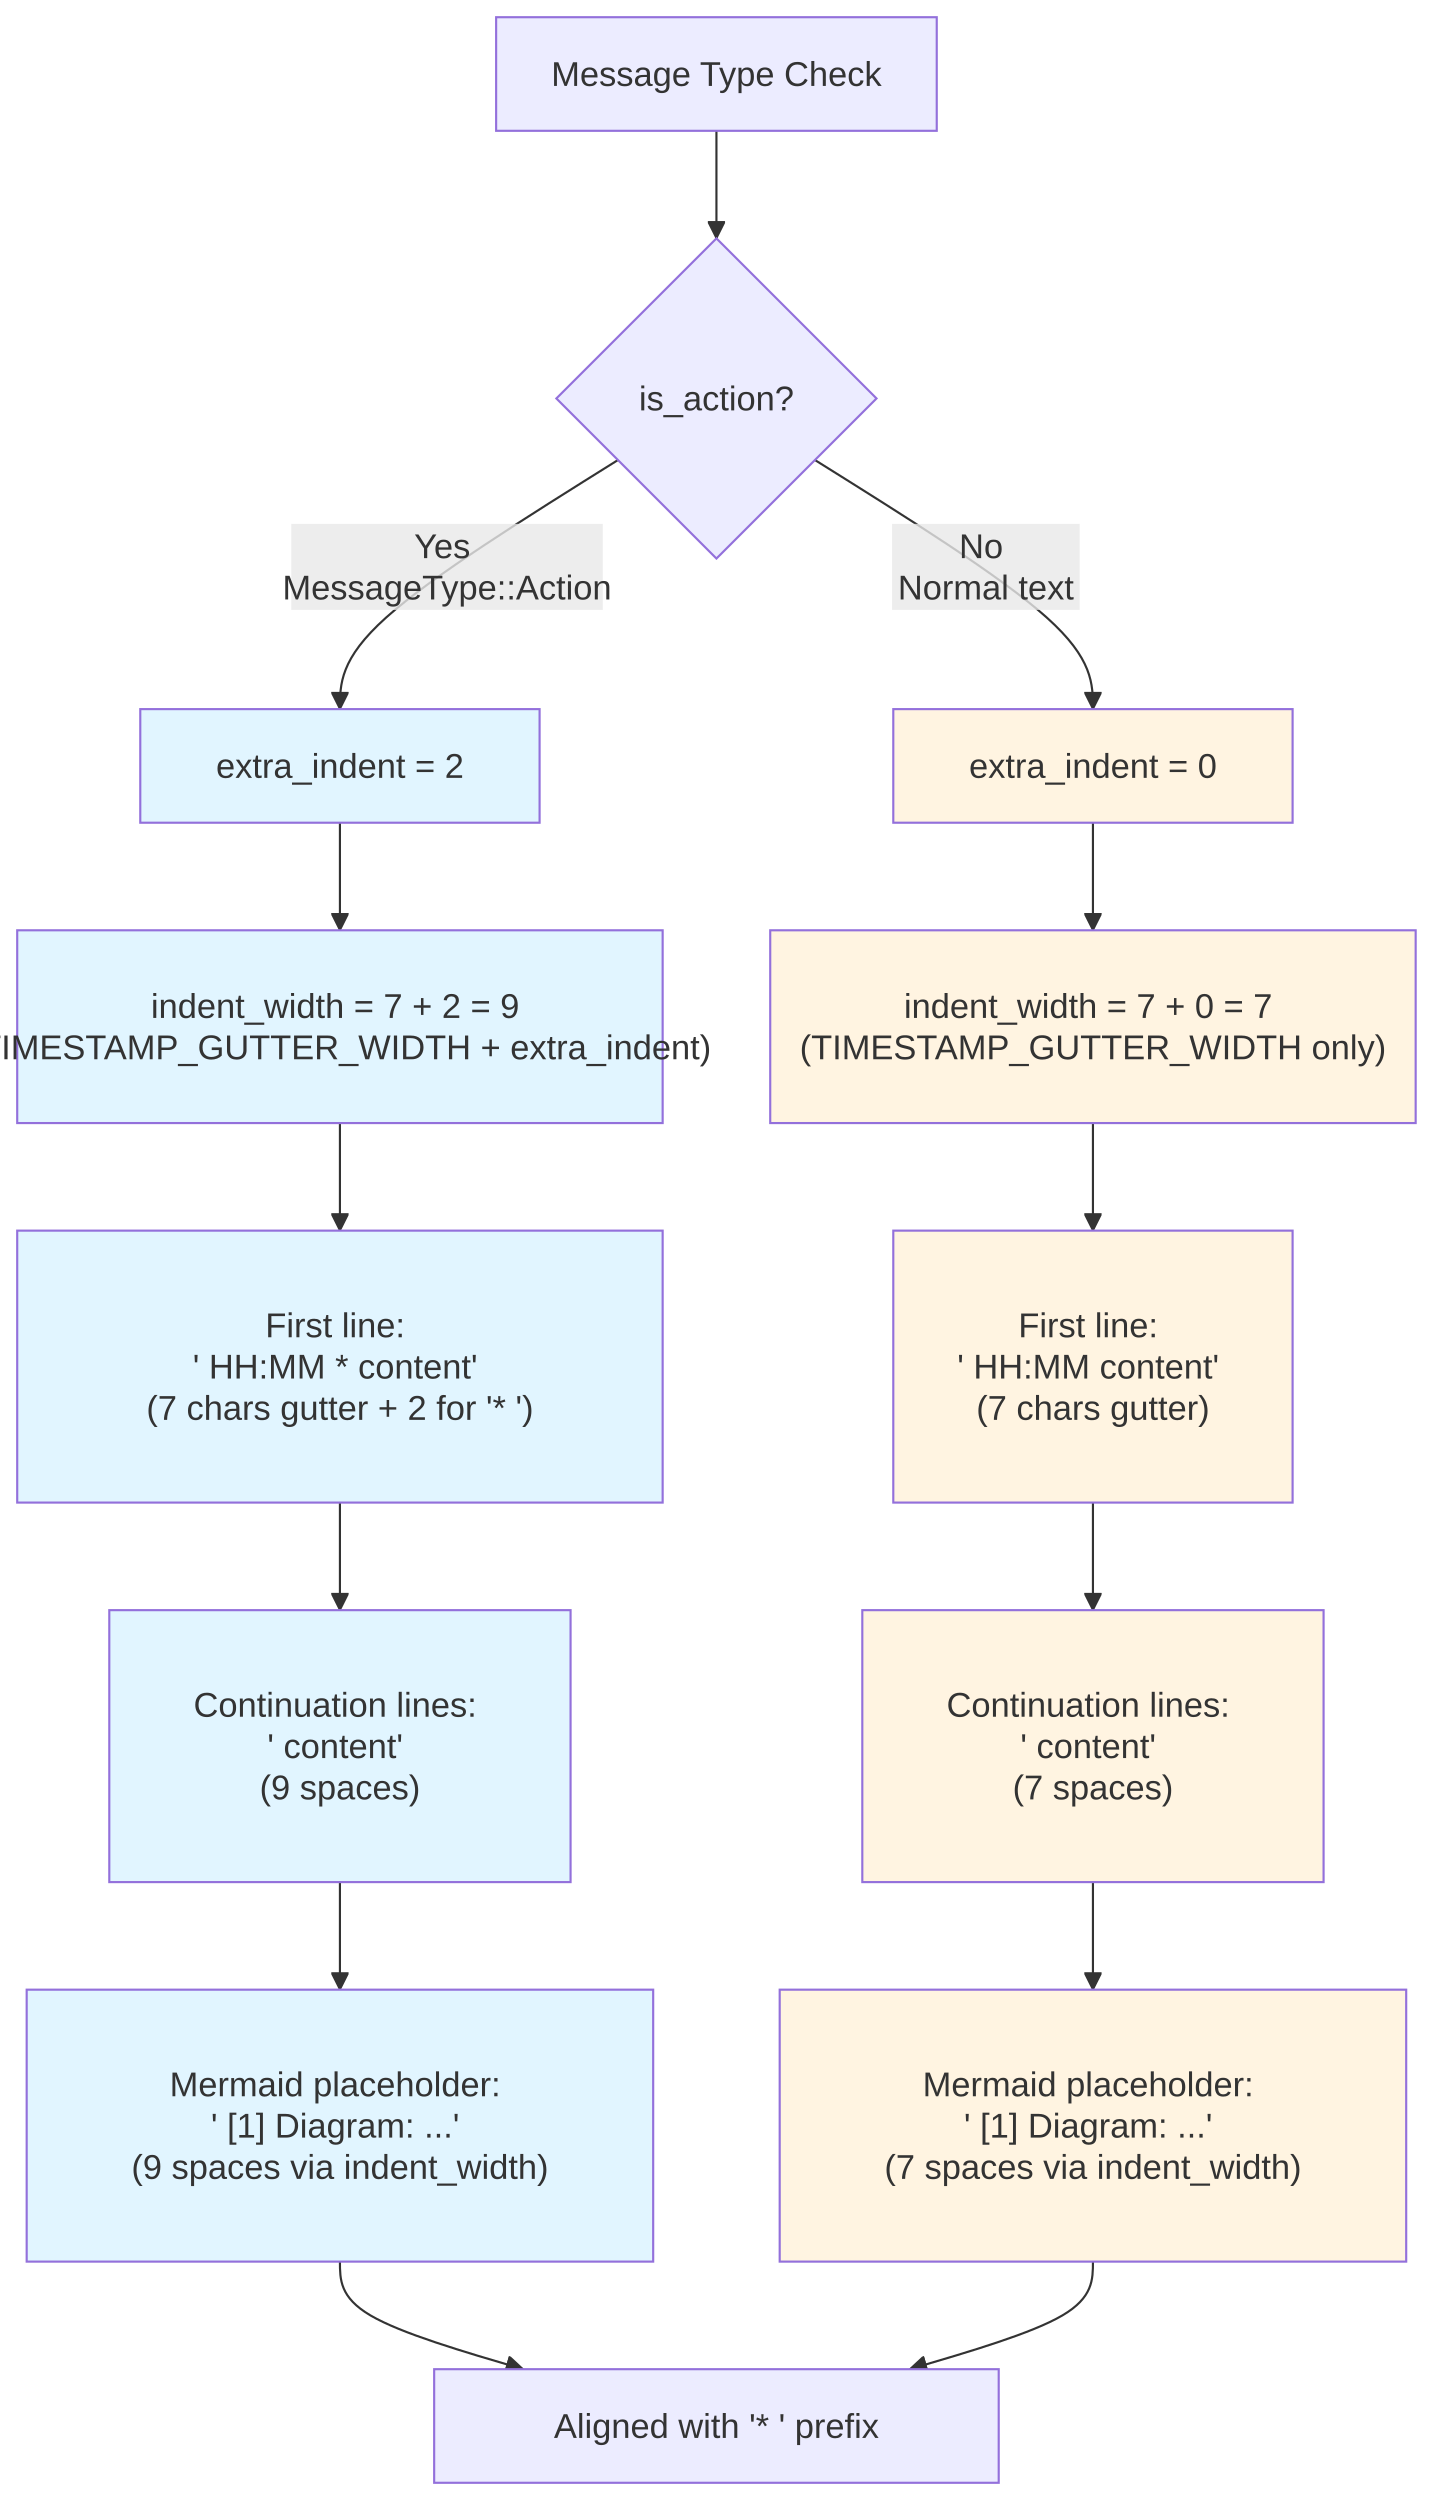
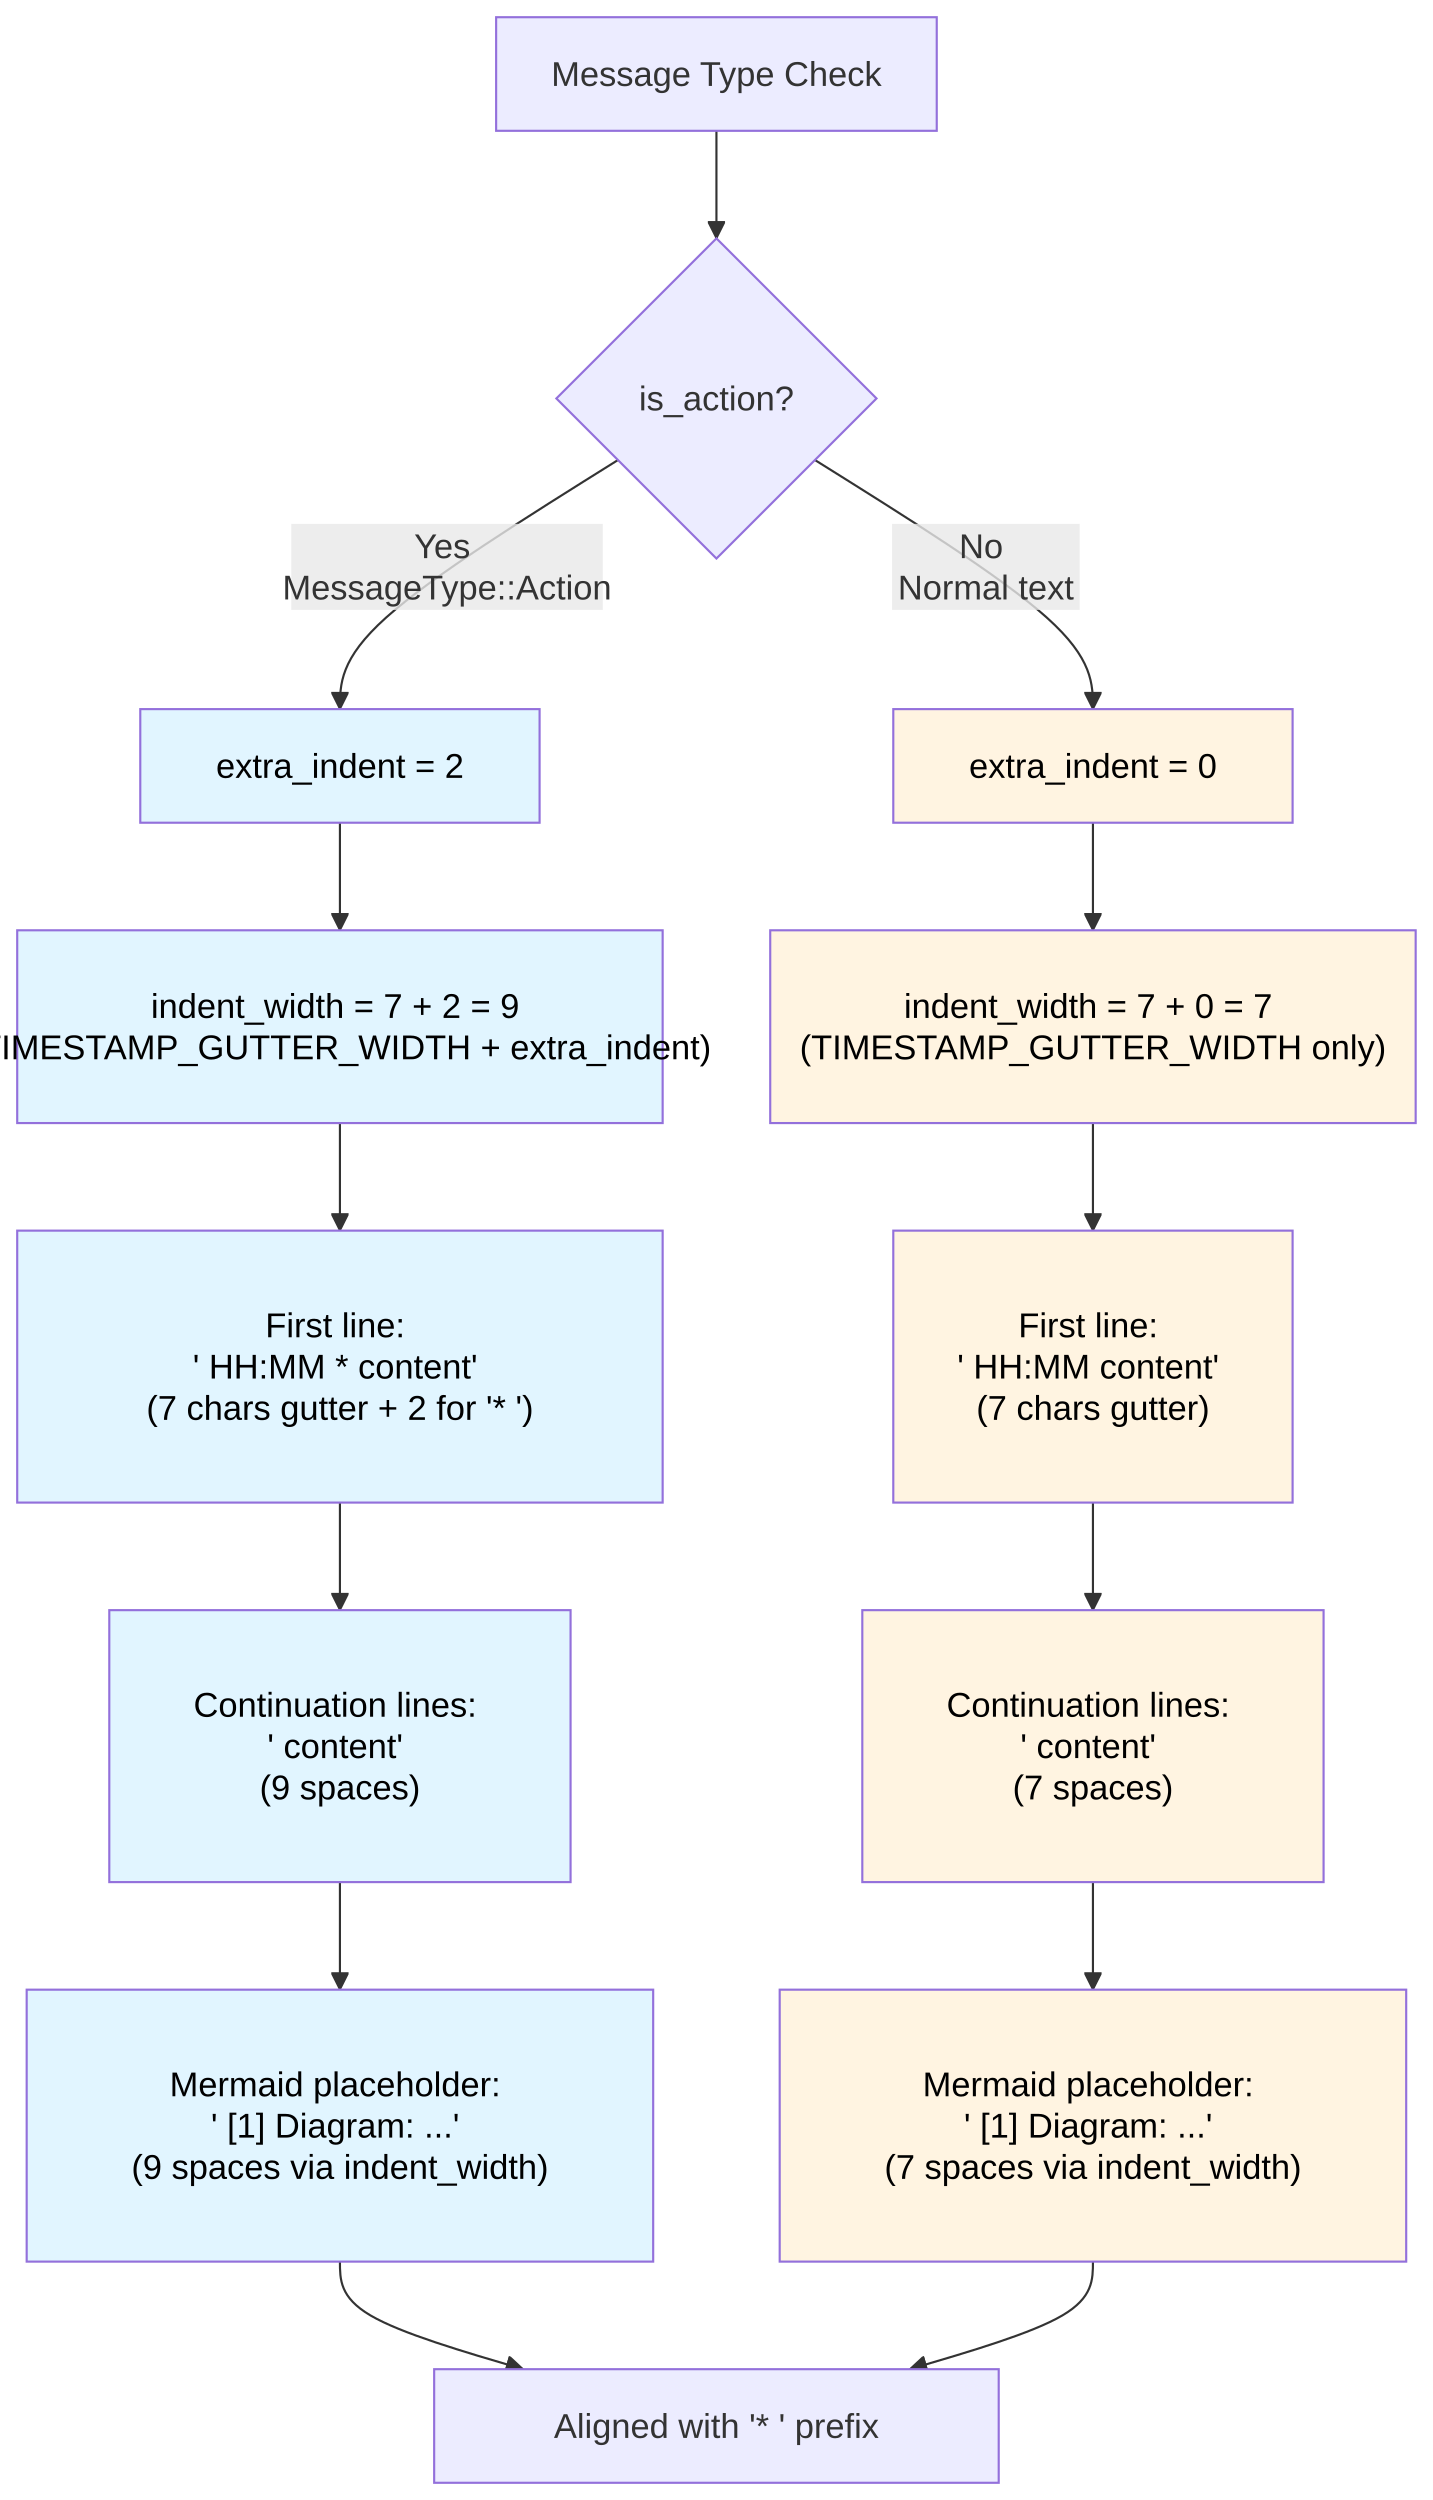
<svg xmlns="http://www.w3.org/2000/svg" width="666" height="1162" viewBox="-8 -8 666 1162" class="mermaid">
  <style>

.mermaid {
  font-family: trebuchet ms, verdana, arial, sans-serif;
  font-size: 16px;
}

.node rect,
.node polygon,
.node circle,
.node ellipse,
.node path {
  fill: #ECECFF;
  stroke: #9370DB;
  stroke-width: 1px;
}

.node line {
  stroke: #9370DB;
  stroke-width: 1px;
}

.node .label {
  fill: #333333;
}

.node text {
  fill: #333333;
  font-family: trebuchet ms, verdana, arial, sans-serif;
  font-size: 16px;
}

.edge-path {
  fill: none;
  stroke: #333333;
  stroke-width: 1px;
}

.edge-label {
  fill: #333333;
  font-family: trebuchet ms, verdana, arial, sans-serif;
}

.edge-label-bg {
  fill: rgba(232, 232, 232, 0.8);
}

.subgraph {
  fill: #ffffde;
  stroke: #aaaa33;
  stroke-width: 1px;
}

.subgraph-title {
  fill: #333333;
  font-weight: bold;
}

.cluster rect {
  fill: #ffffde;
  stroke: #aaaa33;
  stroke-width: 1px;
  rx: 5px;
  ry: 5px;
}

.cluster-label {
  fill: #333333;
  font-family: trebuchet ms, verdana, arial, sans-serif;
  font-size: 16px;
  font-weight: bold;
}

marker path {
  fill: #333333;
  stroke: #333333;
}

  </style>
  <defs>
    <marker id="arrow_point" viewBox="0 0 10 10" refX="10" refY="5" markerWidth="8" markerHeight="8" orient="auto" markerUnits="userSpaceOnUse">
      <path d="M 0 0 L 10 5 L 0 10 z" />
    </marker>
    <marker id="arrow_point_start" viewBox="0 0 10 10" refX="4.5" refY="5" markerWidth="8" markerHeight="8" orient="auto" markerUnits="userSpaceOnUse">
      <path d="M 0 5 L 10 10 L 10 0 z" />
    </marker>
    <marker id="arrow_cross" viewBox="0 0 11 11" refX="12" refY="5.2" markerWidth="11" markerHeight="11" orient="auto" markerUnits="userSpaceOnUse">
-       <path d="M 1 1 L 10 10 M 10 1 L 1 10" stroke-width="2" fill="none" />
+       <path d="M 1 1 L 10 10 M 10 1 L 1 10" fill="none" stroke-width="2" />
    </marker>
    <marker id="arrow_cross_start" viewBox="0 0 11 11" refX="-1" refY="5.2" markerWidth="11" markerHeight="11" orient="auto" markerUnits="userSpaceOnUse">
      <path d="M 1 1 L 10 10 M 10 1 L 1 10" fill="none" stroke-width="2" />
    </marker>
    <marker id="arrow_circle" viewBox="0 0 10 10" refX="11" refY="5" markerWidth="11" markerHeight="11" orient="auto" markerUnits="userSpaceOnUse">
      <circle cx="5" cy="5" r="5" />
    </marker>
    <marker id="arrow_circle_start" viewBox="0 0 10 10" refX="-1" refY="5" markerWidth="11" markerHeight="11" orient="auto" markerUnits="userSpaceOnUse">
      <circle cx="5" cy="5" r="5" />
    </marker>
  </defs>
  <g class="root">
    <g class="clusters">

    </g>
    <g class="edgePaths">
      <g class="edge" id="edge-L-Start-IsAction-0">
-         <path d="M 325.00 52.80 C 325.00 61.13, 325.00 69.47, 325.00 77.80 C 325.00 86.13, 325.00 94.47, 325.00 102.80" class="edge-path" marker-end="url(#arrow_point)" fill="none" stroke-width="1" />
+         <path d="M 325.00 52.80 C 325.00 61.13, 325.00 69.47, 325.00 77.80 C 325.00 86.13, 325.00 94.47, 325.00 102.80" class="edge-path" stroke-width="1" marker-end="url(#arrow_point)" fill="none" />
      </g>
      <g class="edge" id="edge-L-IsAction-ActionPath-0">
        <path d="M 279.22 205.82 C 236.15 232.75, 193.07 259.67, 171.54 278.97 C 150.00 298.27, 150.00 309.93, 150.00 321.60" class="edge-path" stroke-width="1" fill="none" marker-end="url(#arrow_point)" />
      </g>
      <g class="edge" id="edge-L-IsAction-NormalPath-0">
-         <path d="M 370.78 205.82 C 413.85 232.75, 456.93 259.67, 478.46 278.97 C 500.00 298.27, 500.00 309.93, 500.00 321.60" class="edge-path" marker-end="url(#arrow_point)" stroke-width="1" fill="none" />
+         <path d="M 370.78 205.82 C 413.85 232.75, 456.93 259.67, 478.46 278.97 C 500.00 298.27, 500.00 309.93, 500.00 321.60" class="edge-path" stroke-width="1" fill="none" marker-end="url(#arrow_point)" />
      </g>
      <g class="edge" id="edge-L-ActionPath-ActionIndent-0">
-         <path d="M 150.00 374.40 C 150.00 382.73, 150.00 391.07, 150.00 399.40 C 150.00 407.73, 150.00 416.07, 150.00 424.40" class="edge-path" stroke-width="1" fill="none" marker-end="url(#arrow_point)" />
+         <path d="M 150.00 374.40 C 150.00 382.73, 150.00 391.07, 150.00 399.40 C 150.00 407.73, 150.00 416.07, 150.00 424.40" class="edge-path" marker-end="url(#arrow_point)" fill="none" stroke-width="1" />
      </g>
      <g class="edge" id="edge-L-NormalPath-NormalIndent-0">
-         <path d="M 500.00 374.40 C 500.00 382.73, 500.00 391.07, 500.00 399.40 C 500.00 407.73, 500.00 416.07, 500.00 424.40" class="edge-path" stroke-width="1" marker-end="url(#arrow_point)" fill="none" />
+         <path d="M 500.00 374.40 C 500.00 382.73, 500.00 391.07, 500.00 399.40 C 500.00 407.73, 500.00 416.07, 500.00 424.40" class="edge-path" stroke-width="1" fill="none" marker-end="url(#arrow_point)" />
      </g>
      <g class="edge" id="edge-L-ActionIndent-ActionFirst-0">
-         <path d="M 150.00 514.00 C 150.00 522.33, 150.00 530.67, 150.00 539.00 C 150.00 547.33, 150.00 555.67, 150.00 564.00" class="edge-path" marker-end="url(#arrow_point)" fill="none" stroke-width="1" />
+         <path d="M 150.00 514.00 C 150.00 522.33, 150.00 530.67, 150.00 539.00 C 150.00 547.33, 150.00 555.67, 150.00 564.00" class="edge-path" fill="none" stroke-width="1" marker-end="url(#arrow_point)" />
      </g>
      <g class="edge" id="edge-L-NormalIndent-NormalFirst-0">
-         <path d="M 500.00 514.00 C 500.00 522.33, 500.00 530.67, 500.00 539.00 C 500.00 547.33, 500.00 555.67, 500.00 564.00" class="edge-path" fill="none" marker-end="url(#arrow_point)" stroke-width="1" />
+         <path d="M 500.00 514.00 C 500.00 522.33, 500.00 530.67, 500.00 539.00 C 500.00 547.33, 500.00 555.67, 500.00 564.00" class="edge-path" fill="none" stroke-width="1" marker-end="url(#arrow_point)" />
      </g>
      <g class="edge" id="edge-L-ActionFirst-ActionCont-0">
-         <path d="M 150.00 690.40 C 150.00 698.73, 150.00 707.07, 150.00 715.40 C 150.00 723.73, 150.00 732.07, 150.00 740.40" class="edge-path" stroke-width="1" marker-end="url(#arrow_point)" fill="none" />
+         <path d="M 150.00 690.40 C 150.00 698.73, 150.00 707.07, 150.00 715.40 C 150.00 723.73, 150.00 732.07, 150.00 740.40" class="edge-path" stroke-width="1" fill="none" marker-end="url(#arrow_point)" />
      </g>
      <g class="edge" id="edge-L-NormalFirst-NormalCont-0">
-         <path d="M 500.00 690.40 C 500.00 698.73, 500.00 707.07, 500.00 715.40 C 500.00 723.73, 500.00 732.07, 500.00 740.40" class="edge-path" fill="none" stroke-width="1" marker-end="url(#arrow_point)" />
+         <path d="M 500.00 690.40 C 500.00 698.73, 500.00 707.07, 500.00 715.40 C 500.00 723.73, 500.00 732.07, 500.00 740.40" class="edge-path" marker-end="url(#arrow_point)" fill="none" stroke-width="1" />
      </g>
      <g class="edge" id="edge-L-ActionCont-ActionMermaid-0">
-         <path d="M 150.00 866.80 C 150.00 875.13, 150.00 883.47, 150.00 891.80 C 150.00 900.13, 150.00 908.47, 150.00 916.80" class="edge-path" fill="none" marker-end="url(#arrow_point)" stroke-width="1" />
+         <path d="M 150.00 866.80 C 150.00 875.13, 150.00 883.47, 150.00 891.80 C 150.00 900.13, 150.00 908.47, 150.00 916.80" class="edge-path" fill="none" stroke-width="1" marker-end="url(#arrow_point)" />
      </g>
      <g class="edge" id="edge-L-NormalCont-NormalMermaid-0">
        <path d="M 500.00 866.80 C 500.00 875.13, 500.00 883.47, 500.00 891.80 C 500.00 900.13, 500.00 908.47, 500.00 916.80" class="edge-path" stroke-width="1" marker-end="url(#arrow_point)" fill="none" />
      </g>
      <g class="edge" id="edge-L-ActionMermaid-Result-0">
-         <path d="M 150.00 1043.20 C 150.00 1051.53, 150.00 1059.87, 164.19 1068.20 C 178.37 1076.53, 206.74 1084.87, 235.12 1093.20" class="edge-path" marker-end="url(#arrow_point)" stroke-width="1" fill="none" />
+         <path d="M 150.00 1043.20 C 150.00 1051.53, 150.00 1059.87, 164.19 1068.20 C 178.37 1076.53, 206.74 1084.87, 235.12 1093.20" class="edge-path" fill="none" stroke-width="1" marker-end="url(#arrow_point)" />
      </g>
      <g class="edge" id="edge-L-NormalMermaid-Result-0">
-         <path d="M 500.00 1043.20 C 500.00 1051.53, 500.00 1059.87, 485.81 1068.20 C 471.63 1076.53, 443.26 1084.87, 414.88 1093.20" class="edge-path" marker-end="url(#arrow_point)" fill="none" stroke-width="1" />
+         <path d="M 500.00 1043.20 C 500.00 1051.53, 500.00 1059.87, 485.81 1068.20 C 471.63 1076.53, 443.26 1084.87, 414.88 1093.20" class="edge-path" fill="none" stroke-width="1" marker-end="url(#arrow_point)" />
      </g>
    </g>
    <g class="edgeLabels">
      <g class="edgeLabel" id="edge-label-L-IsAction-ActionPath-0">
        <rect x="127.371" y="235.486" width="144.8" height="40" class="edge-label-bg" />
-         <text x="199.771" y="255.486" class="edge-label" text-anchor="middle" dominant-baseline="central">
+         <text x="199.771" y="255.486" class="edge-label" dominant-baseline="central" text-anchor="middle">
          <tspan x="199.771" y="255.486" dy="-0.6em">Yes</tspan>
          <tspan x="199.771" dy="1.2em">MessageType::Action</tspan>
        </text>
      </g>
      <g class="edgeLabel" id="edge-label-L-IsAction-NormalPath-0">
        <rect x="406.629" y="235.486" width="87.2" height="40" class="edge-label-bg" />
        <text x="450.229" y="255.486" class="edge-label" text-anchor="middle" dominant-baseline="central">
          <tspan x="450.229" y="255.486" dy="-0.6em">No</tspan>
          <tspan x="450.229" dy="1.2em">Normal text</tspan>
        </text>
      </g>
    </g>
    <g class="nodes">
      <g class="node" id="node-ActionCont">
        <rect x="42.8" y="740.4" width="214.4" height="126.4" style="fill:#e1f5ff !important" />
-         <text x="150" y="803.6" class="label" dominant-baseline="central" text-anchor="middle">
+         <text x="150" y="803.6" class="label" dominant-baseline="central" text-anchor="middle" style="fill: #000000">
          <tspan x="150" y="803.6" dy="-1.2em">Continuation lines:</tspan>
          <tspan x="150" dy="1.2em">'         content'</tspan>
          <tspan x="150" dy="1.2em">(9 spaces)</tspan>
        </text>
      </g>
      <g class="node" id="node-ActionFirst">
        <rect x="0" y="564" width="300" height="126.4" style="fill:#e1f5ff !important" />
-         <text x="150" y="627.2" class="label" dominant-baseline="central" text-anchor="middle">
+         <text x="150" y="627.2" class="label" text-anchor="middle" dominant-baseline="central" style="fill: #000000">
          <tspan x="150" y="627.2" dy="-1.2em">First line:</tspan>
          <tspan x="150" dy="1.2em">' HH:MM * content'</tspan>
          <tspan x="150" dy="1.2em">(7 chars gutter + 2 for '* ')</tspan>
        </text>
      </g>
      <g class="node" id="node-ActionIndent">
        <rect x="0" y="424.4" width="300" height="89.6" style="fill:#e1f5ff !important" />
-         <text x="150" y="469.2" class="label" dominant-baseline="central" text-anchor="middle">
+         <text x="150" y="469.2" class="label" dominant-baseline="central" text-anchor="middle" style="fill: #000000">
          <tspan x="150" y="469.2" dy="-0.6em">indent_width = 7 + 2 = 9</tspan>
          <tspan x="150" dy="1.2em">(TIMESTAMP_GUTTER_WIDTH + extra_indent)</tspan>
        </text>
      </g>
      <g class="node" id="node-ActionMermaid">
        <rect x="4.4" y="916.8" width="291.2" height="126.4" style="fill:#e1f5ff !important" />
-         <text x="150" y="980" class="label" dominant-baseline="central" text-anchor="middle">
+         <text x="150" y="980" class="label" style="fill: #000000" text-anchor="middle" dominant-baseline="central">
          <tspan x="150" y="980" dy="-1.2em">Mermaid placeholder:</tspan>
          <tspan x="150" dy="1.2em">'         [1] Diagram: ...'</tspan>
          <tspan x="150" dy="1.2em">(9 spaces via indent_width)</tspan>
        </text>
      </g>
      <g class="node" id="node-ActionPath">
        <rect x="57.2" y="321.6" width="185.6" height="52.8" style="fill:#e1f5ff !important" />
-         <text x="150" y="348" class="label" dominant-baseline="central" text-anchor="middle">extra_indent = 2</text>
+         <text x="150" y="348" class="label" style="fill: #000000" text-anchor="middle" dominant-baseline="central">extra_indent = 2</text>
      </g>
      <g class="node" id="node-IsAction">
        <polygon points="325,102.8 399.4,177.2 325,251.6 250.6,177.2" />
-         <text x="325" y="177.2" class="label" dominant-baseline="central" text-anchor="middle">is_action?</text>
+         <text x="325" y="177.2" class="label" text-anchor="middle" dominant-baseline="central">is_action?</text>
      </g>
      <g class="node" id="node-NormalCont">
        <rect x="392.8" y="740.4" width="214.4" height="126.4" style="fill:#fff4e1 !important" />
-         <text x="500" y="803.6" class="label" text-anchor="middle" dominant-baseline="central">
+         <text x="500" y="803.6" class="label" text-anchor="middle" style="fill: #000000" dominant-baseline="central">
          <tspan x="500" y="803.6" dy="-1.2em">Continuation lines:</tspan>
          <tspan x="500" dy="1.2em">'       content'</tspan>
          <tspan x="500" dy="1.2em">(7 spaces)</tspan>
        </text>
      </g>
      <g class="node" id="node-NormalFirst">
        <rect x="407.2" y="564" width="185.6" height="126.4" style="fill:#fff4e1 !important" />
-         <text x="500" y="627.2" class="label" dominant-baseline="central" text-anchor="middle">
+         <text x="500" y="627.2" class="label" text-anchor="middle" dominant-baseline="central" style="fill: #000000">
          <tspan x="500" y="627.2" dy="-1.2em">First line:</tspan>
          <tspan x="500" dy="1.2em">' HH:MM content'</tspan>
          <tspan x="500" dy="1.2em">(7 chars gutter)</tspan>
        </text>
      </g>
      <g class="node" id="node-NormalIndent">
        <rect x="350" y="424.4" width="300" height="89.6" style="fill:#fff4e1 !important" />
-         <text x="500" y="469.2" class="label" text-anchor="middle" dominant-baseline="central">
+         <text x="500" y="469.2" class="label" dominant-baseline="central" style="fill: #000000" text-anchor="middle">
          <tspan x="500" y="469.2" dy="-0.6em">indent_width = 7 + 0 = 7</tspan>
          <tspan x="500" dy="1.2em">(TIMESTAMP_GUTTER_WIDTH only)</tspan>
        </text>
      </g>
      <g class="node" id="node-NormalMermaid">
        <rect x="354.4" y="916.8" width="291.2" height="126.4" style="fill:#fff4e1 !important" />
-         <text x="500" y="980" class="label" dominant-baseline="central" text-anchor="middle">
+         <text x="500" y="980" class="label" style="fill: #000000" dominant-baseline="central" text-anchor="middle">
          <tspan x="500" y="980" dy="-1.2em">Mermaid placeholder:</tspan>
          <tspan x="500" dy="1.2em">'       [1] Diagram: ...'</tspan>
          <tspan x="500" dy="1.2em">(7 spaces via indent_width)</tspan>
        </text>
      </g>
      <g class="node" id="node-NormalPath">
        <rect x="407.2" y="321.6" width="185.6" height="52.8" style="fill:#fff4e1 !important" />
-         <text x="500" y="348" class="label" text-anchor="middle" dominant-baseline="central">extra_indent = 0</text>
+         <text x="500" y="348" class="label" dominant-baseline="central" text-anchor="middle" style="fill: #000000">extra_indent = 0</text>
      </g>
      <g class="node" id="node-Result">
        <rect x="193.8" y="1093.2" width="262.4" height="52.8" />
-         <text x="325" y="1119.6" class="label" text-anchor="middle" dominant-baseline="central">Aligned with '* ' prefix</text>
+         <text x="325" y="1119.6" class="label" dominant-baseline="central" text-anchor="middle">Aligned with '* ' prefix</text>
      </g>
      <g class="node" id="node-Start">
        <rect x="222.6" y="0" width="204.8" height="52.8" />
        <text x="325" y="26.4" class="label" text-anchor="middle" dominant-baseline="central">Message Type Check</text>
      </g>
    </g>
  </g>
</svg>
